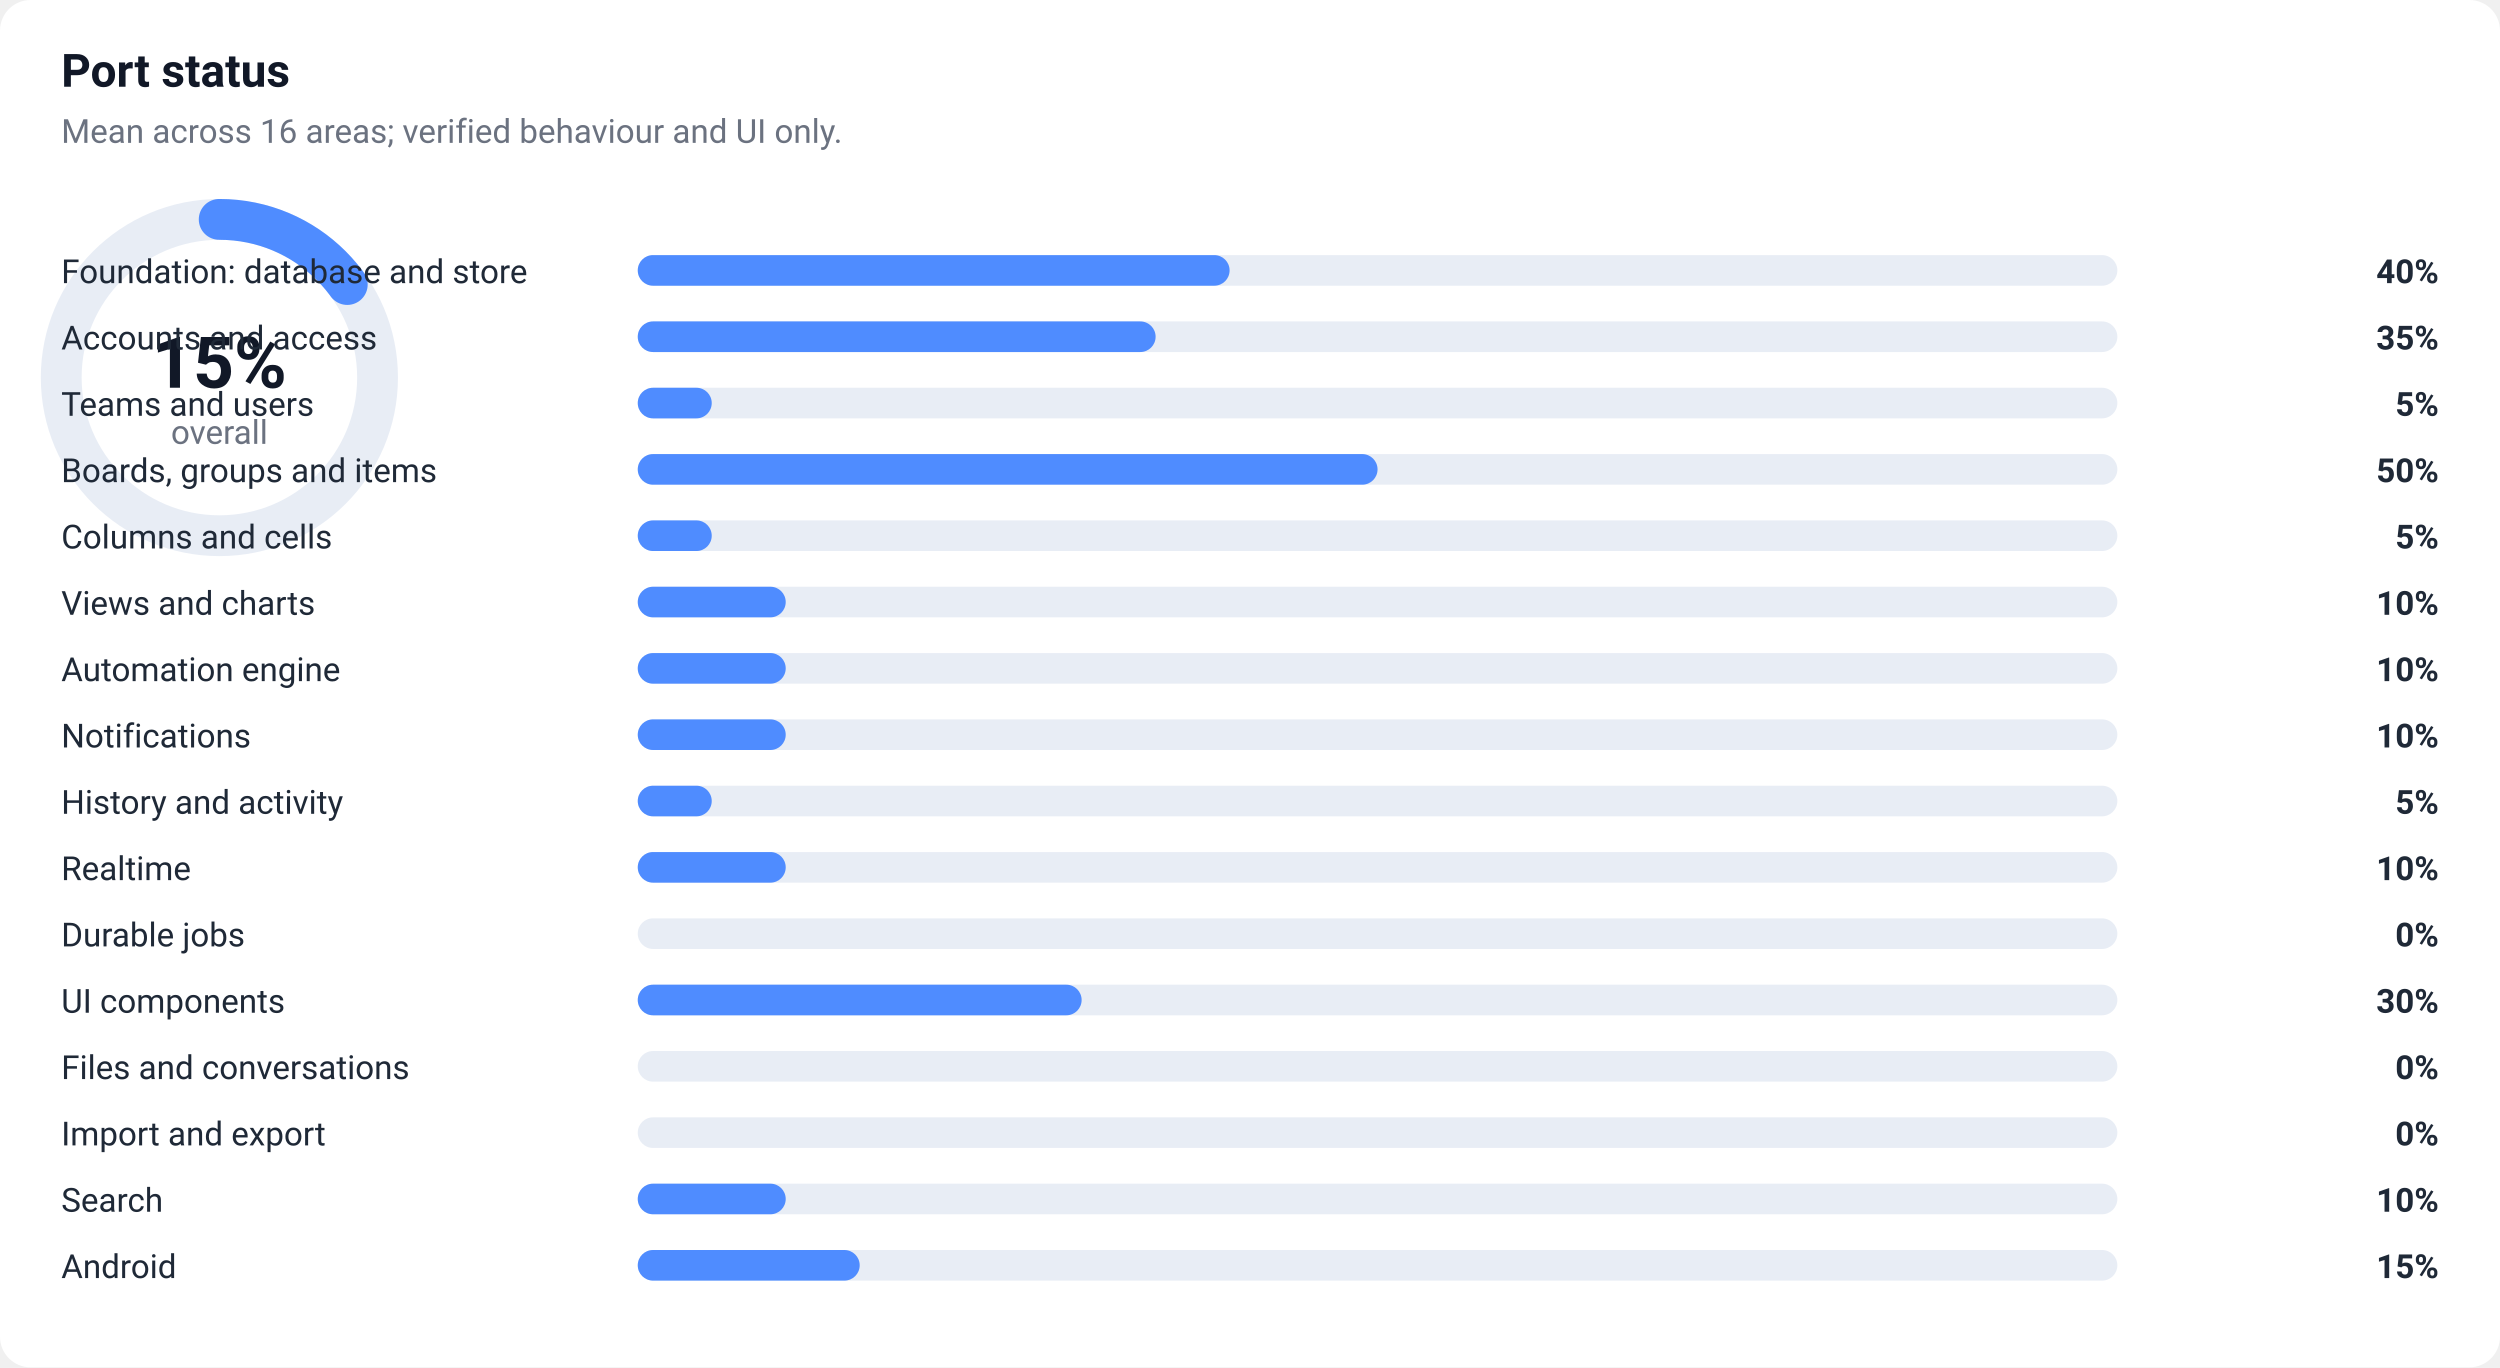
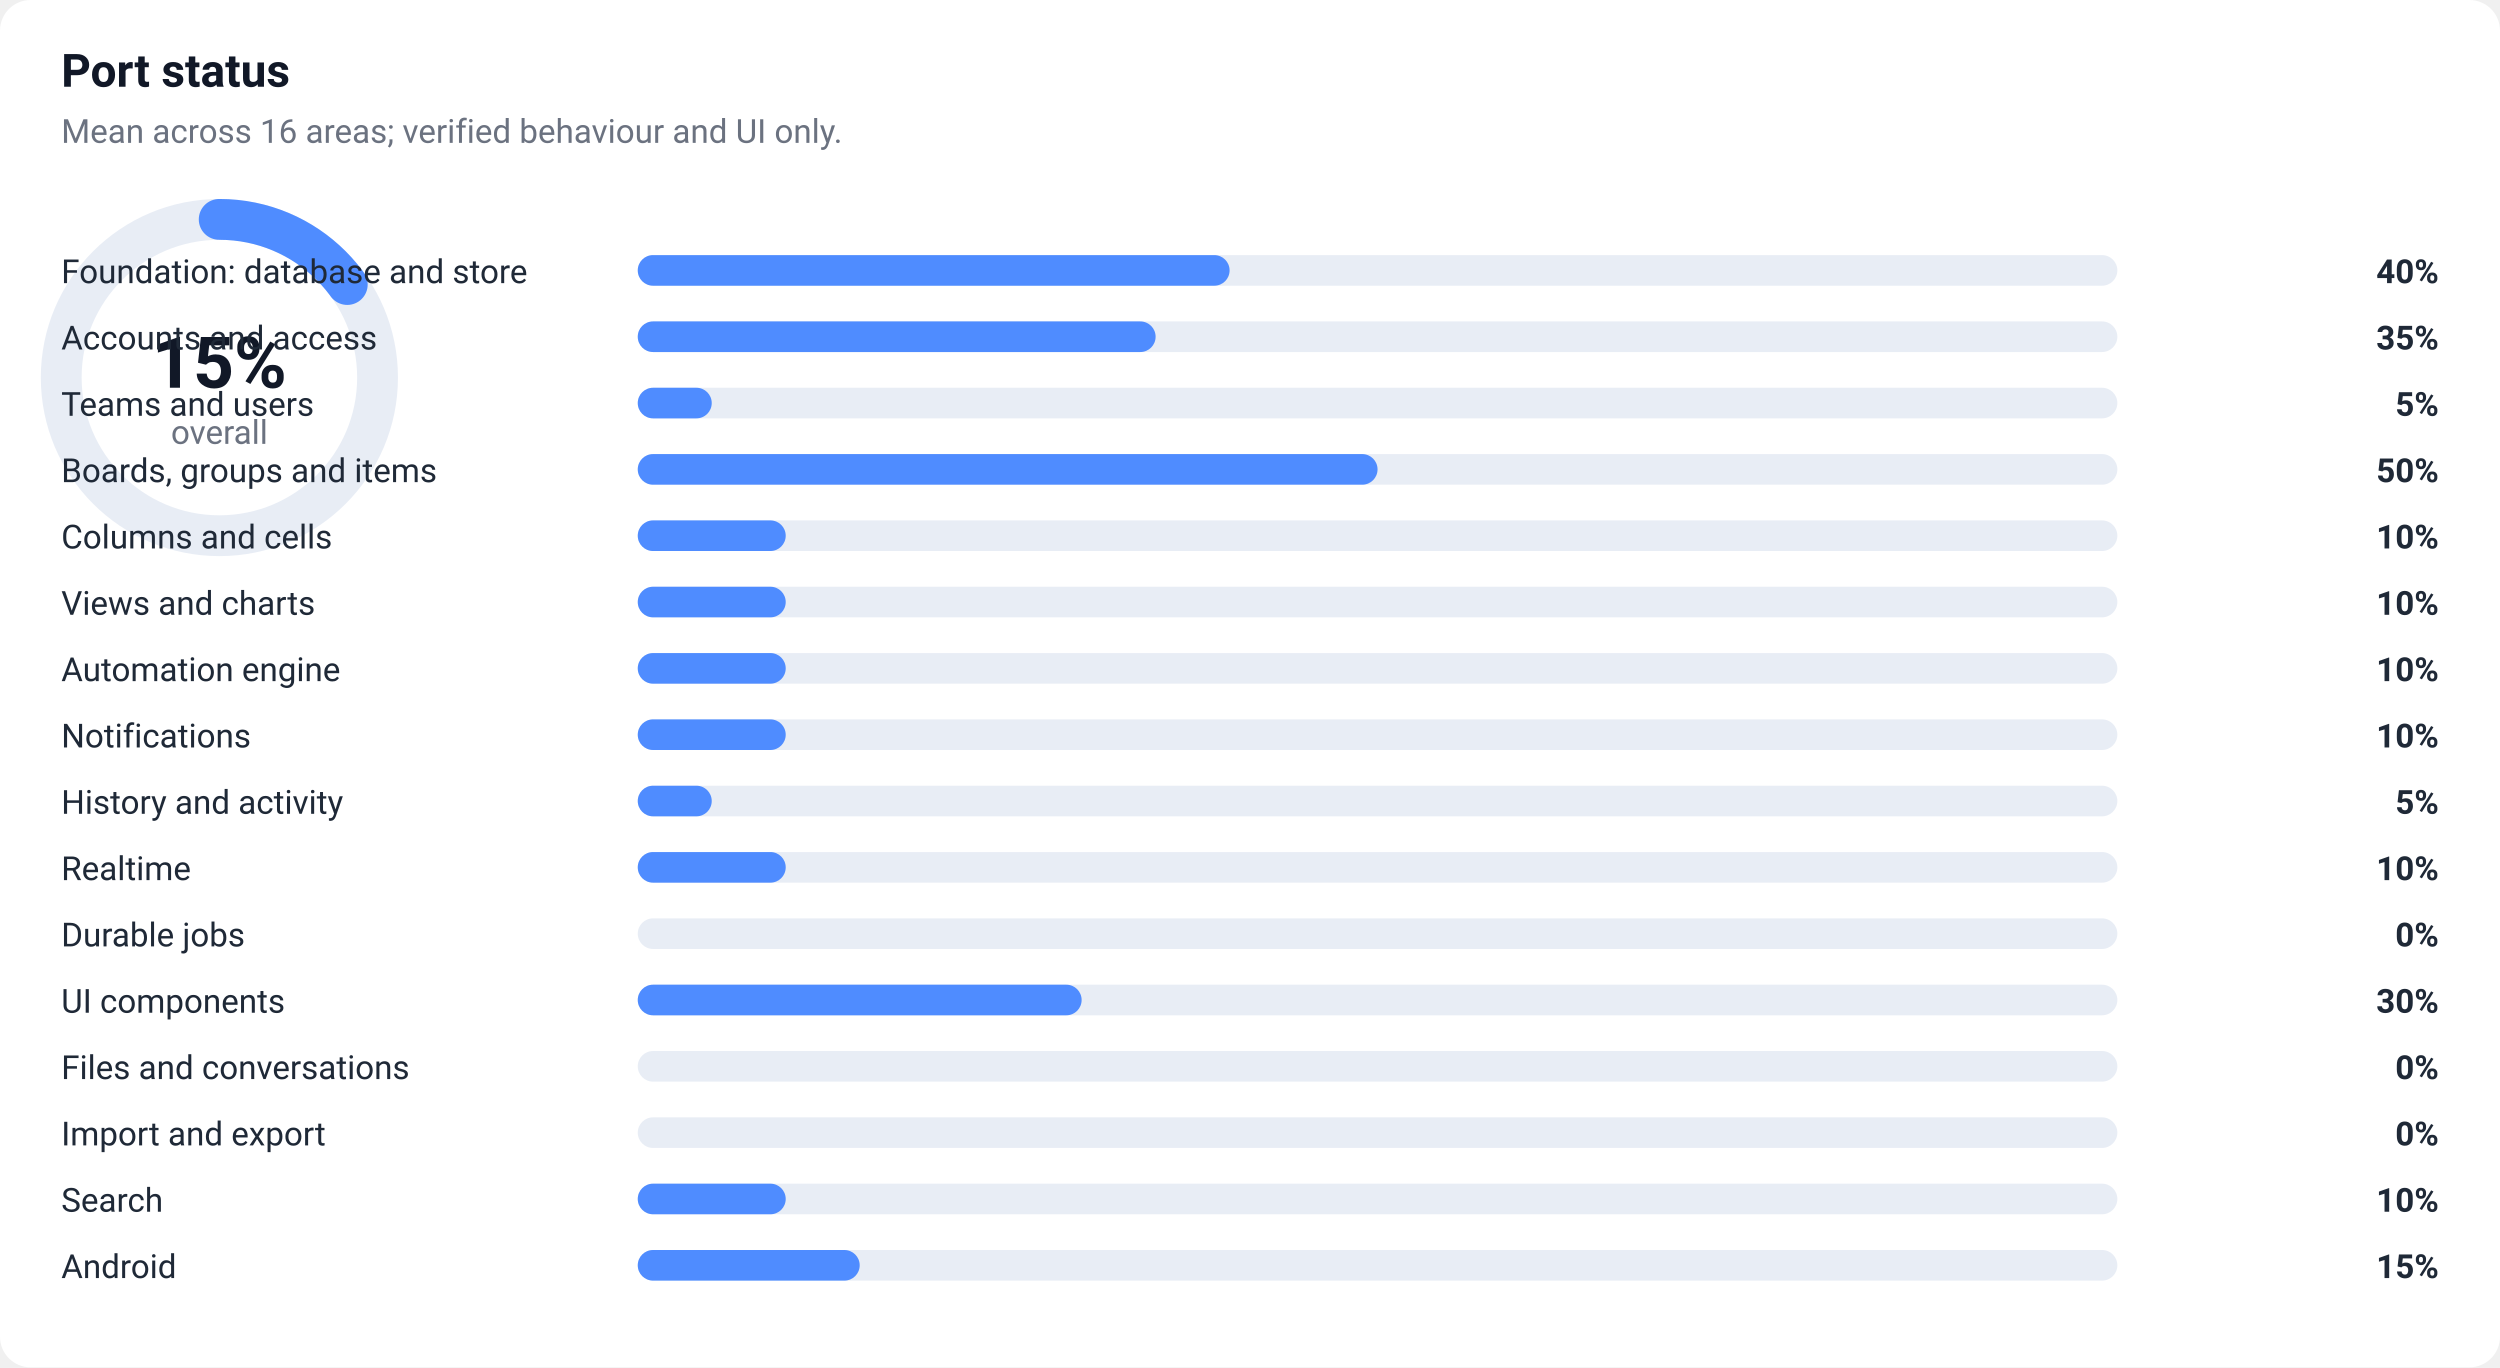
<svg xmlns="http://www.w3.org/2000/svg" width="980" height="536" viewBox="0 0 980 536" role="img" aria-label="Port status: 15% overall">
  <style>
  .bg{fill:#ffffff}.label{font:13px -apple-system,Segoe UI,Roboto,sans-serif;fill:#1f2937}
  .pct{font:600 13px -apple-system,Segoe UI,Roboto,sans-serif;fill:#1f2937}
  .track{fill:#e8edf5}.title{font:600 18px -apple-system,Segoe UI,Roboto,sans-serif;fill:#111827}
  .sub{font:13px -apple-system,Segoe UI,Roboto,sans-serif;fill:#6b7280}
  .donut{fill:none;stroke:#e8edf5;stroke-width:16}.arc{fill:none;stroke:#4f8cff;stroke-width:16;stroke-linecap:round}
  .big{font:600 28px -apple-system,Segoe UI,Roboto,sans-serif;fill:#111827}
  @media (prefers-color-scheme: dark){
    .bg{fill:#0d1117}.label,.pct{fill:#e6edf3}.title,.big{fill:#f0f6fc}.sub{fill:#8b949e}
    .track{fill:#21262d}.donut{stroke:#22272e}
  }
</style>
  <rect class="bg" width="980" height="536" rx="12" />
  <text x="24" y="34" class="title">Port status</text>
  <text x="24" y="56" class="sub">Mean across 16 areas; verified behaviour and UI only.</text>
  <g transform="translate(24,86)">
    <circle class="donut" cx="62" cy="62" r="62" />
    <circle class="arc" cx="62" cy="62" r="62" stroke-dasharray="58.4 331.1" transform="rotate(-90 62 62)" />
    <text x="62" y="66" text-anchor="middle" class="big">15%</text>
    <text x="62" y="88" text-anchor="middle" class="sub">overall</text>
  </g>
  <text x="24" y="111" class="label">Foundation: database and store</text>
  <rect x="250" y="100" width="580" height="12" rx="6" class="track" />
  <rect x="250" y="100" width="232" height="12" rx="6" fill="#4f8cff" />
  <text x="956" y="111" text-anchor="end" class="pct">40%</text>
  <text x="24" y="137" class="label">Accounts and access</text>
  <rect x="250" y="126" width="580" height="12" rx="6" class="track" />
  <rect x="250" y="126" width="203" height="12" rx="6" fill="#4f8cff" />
  <text x="956" y="137" text-anchor="end" class="pct">35%</text>
  <text x="24" y="163" class="label">Teams and users</text>
  <rect x="250" y="152" width="580" height="12" rx="6" class="track" />
  <rect x="250" y="152" width="29" height="12" rx="6" fill="#4f8cff" />
  <text x="956" y="163" text-anchor="end" class="pct">5%</text>
  <text x="24" y="189" class="label">Boards, groups and items</text>
  <rect x="250" y="178" width="580" height="12" rx="6" class="track" />
  <rect x="250" y="178" width="290" height="12" rx="6" fill="#4f8cff" />
  <text x="956" y="189" text-anchor="end" class="pct">50%</text>
  <text x="24" y="215" class="label">Columns and cells</text>
  <rect x="250" y="204" width="580" height="12" rx="6" class="track" />
-   <rect x="250" y="204" width="29" height="12" rx="6" fill="#4f8cff" />
-   <text x="956" y="215" text-anchor="end" class="pct">5%</text>
+   <rect x="250" y="204" width="58" height="12" rx="6" fill="#4f8cff" />
+   <text x="956" y="215" text-anchor="end" class="pct">10%</text>
  <text x="24" y="241" class="label">Views and charts</text>
  <rect x="250" y="230" width="580" height="12" rx="6" class="track" />
  <rect x="250" y="230" width="58" height="12" rx="6" fill="#4f8cff" />
  <text x="956" y="241" text-anchor="end" class="pct">10%</text>
  <text x="24" y="267" class="label">Automation engine</text>
  <rect x="250" y="256" width="580" height="12" rx="6" class="track" />
  <rect x="250" y="256" width="58" height="12" rx="6" fill="#4f8cff" />
  <text x="956" y="267" text-anchor="end" class="pct">10%</text>
  <text x="24" y="293" class="label">Notifications</text>
  <rect x="250" y="282" width="580" height="12" rx="6" class="track" />
  <rect x="250" y="282" width="58" height="12" rx="6" fill="#4f8cff" />
  <text x="956" y="293" text-anchor="end" class="pct">10%</text>
  <text x="24" y="319" class="label">History and activity</text>
  <rect x="250" y="308" width="580" height="12" rx="6" class="track" />
  <rect x="250" y="308" width="29" height="12" rx="6" fill="#4f8cff" />
  <text x="956" y="319" text-anchor="end" class="pct">5%</text>
  <text x="24" y="345" class="label">Realtime</text>
  <rect x="250" y="334" width="580" height="12" rx="6" class="track" />
  <rect x="250" y="334" width="58" height="12" rx="6" fill="#4f8cff" />
  <text x="956" y="345" text-anchor="end" class="pct">10%</text>
  <text x="24" y="371" class="label">Durable jobs</text>
  <rect x="250" y="360" width="580" height="12" rx="6" class="track" />
  <rect x="250" y="360" width="0" height="12" rx="6" fill="#c9d3e0" />
  <text x="956" y="371" text-anchor="end" class="pct">0%</text>
  <text x="24" y="397" class="label">UI components</text>
  <rect x="250" y="386" width="580" height="12" rx="6" class="track" />
  <rect x="250" y="386" width="174" height="12" rx="6" fill="#4f8cff" />
  <text x="956" y="397" text-anchor="end" class="pct">30%</text>
  <text x="24" y="423" class="label">Files and conversations</text>
  <rect x="250" y="412" width="580" height="12" rx="6" class="track" />
  <rect x="250" y="412" width="0" height="12" rx="6" fill="#c9d3e0" />
  <text x="956" y="423" text-anchor="end" class="pct">0%</text>
  <text x="24" y="449" class="label">Import and export</text>
  <rect x="250" y="438" width="580" height="12" rx="6" class="track" />
  <rect x="250" y="438" width="0" height="12" rx="6" fill="#c9d3e0" />
  <text x="956" y="449" text-anchor="end" class="pct">0%</text>
  <text x="24" y="475" class="label">Search</text>
  <rect x="250" y="464" width="580" height="12" rx="6" class="track" />
  <rect x="250" y="464" width="58" height="12" rx="6" fill="#4f8cff" />
  <text x="956" y="475" text-anchor="end" class="pct">10%</text>
  <text x="24" y="501" class="label">Android</text>
  <rect x="250" y="490" width="580" height="12" rx="6" class="track" />
  <rect x="250" y="490" width="87" height="12" rx="6" fill="#4f8cff" />
  <text x="956" y="501" text-anchor="end" class="pct">15%</text>
</svg>
